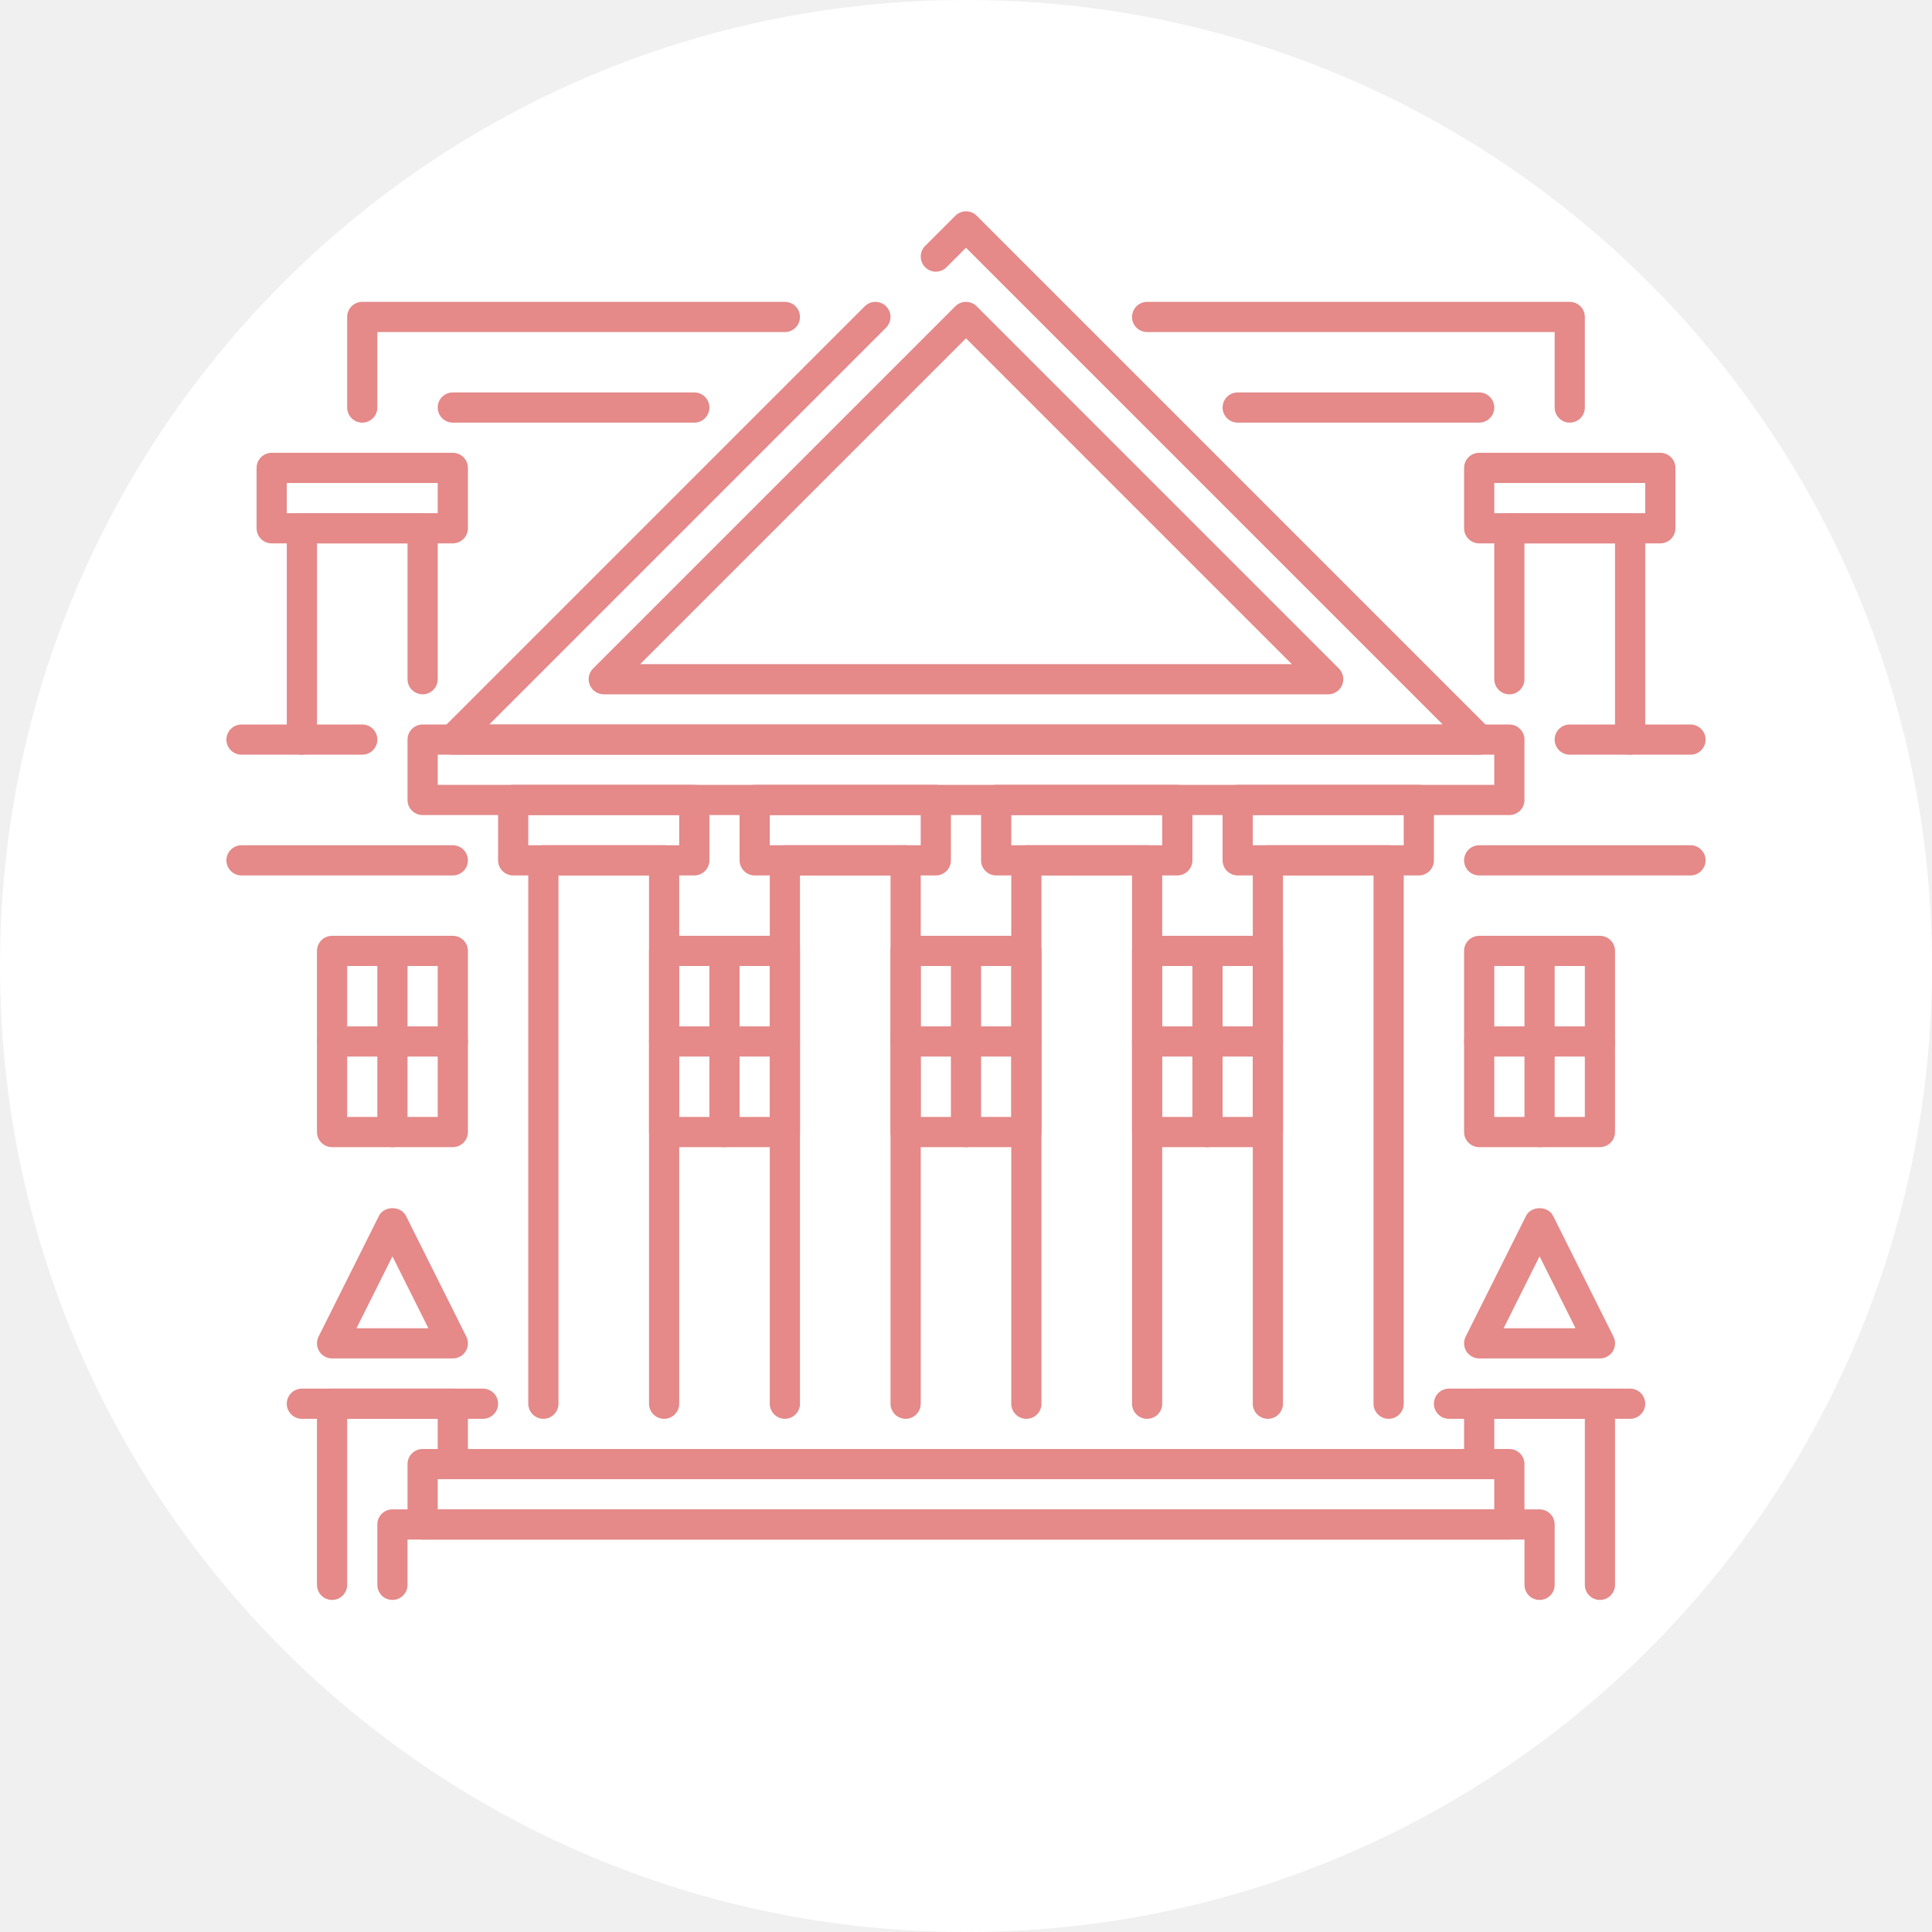
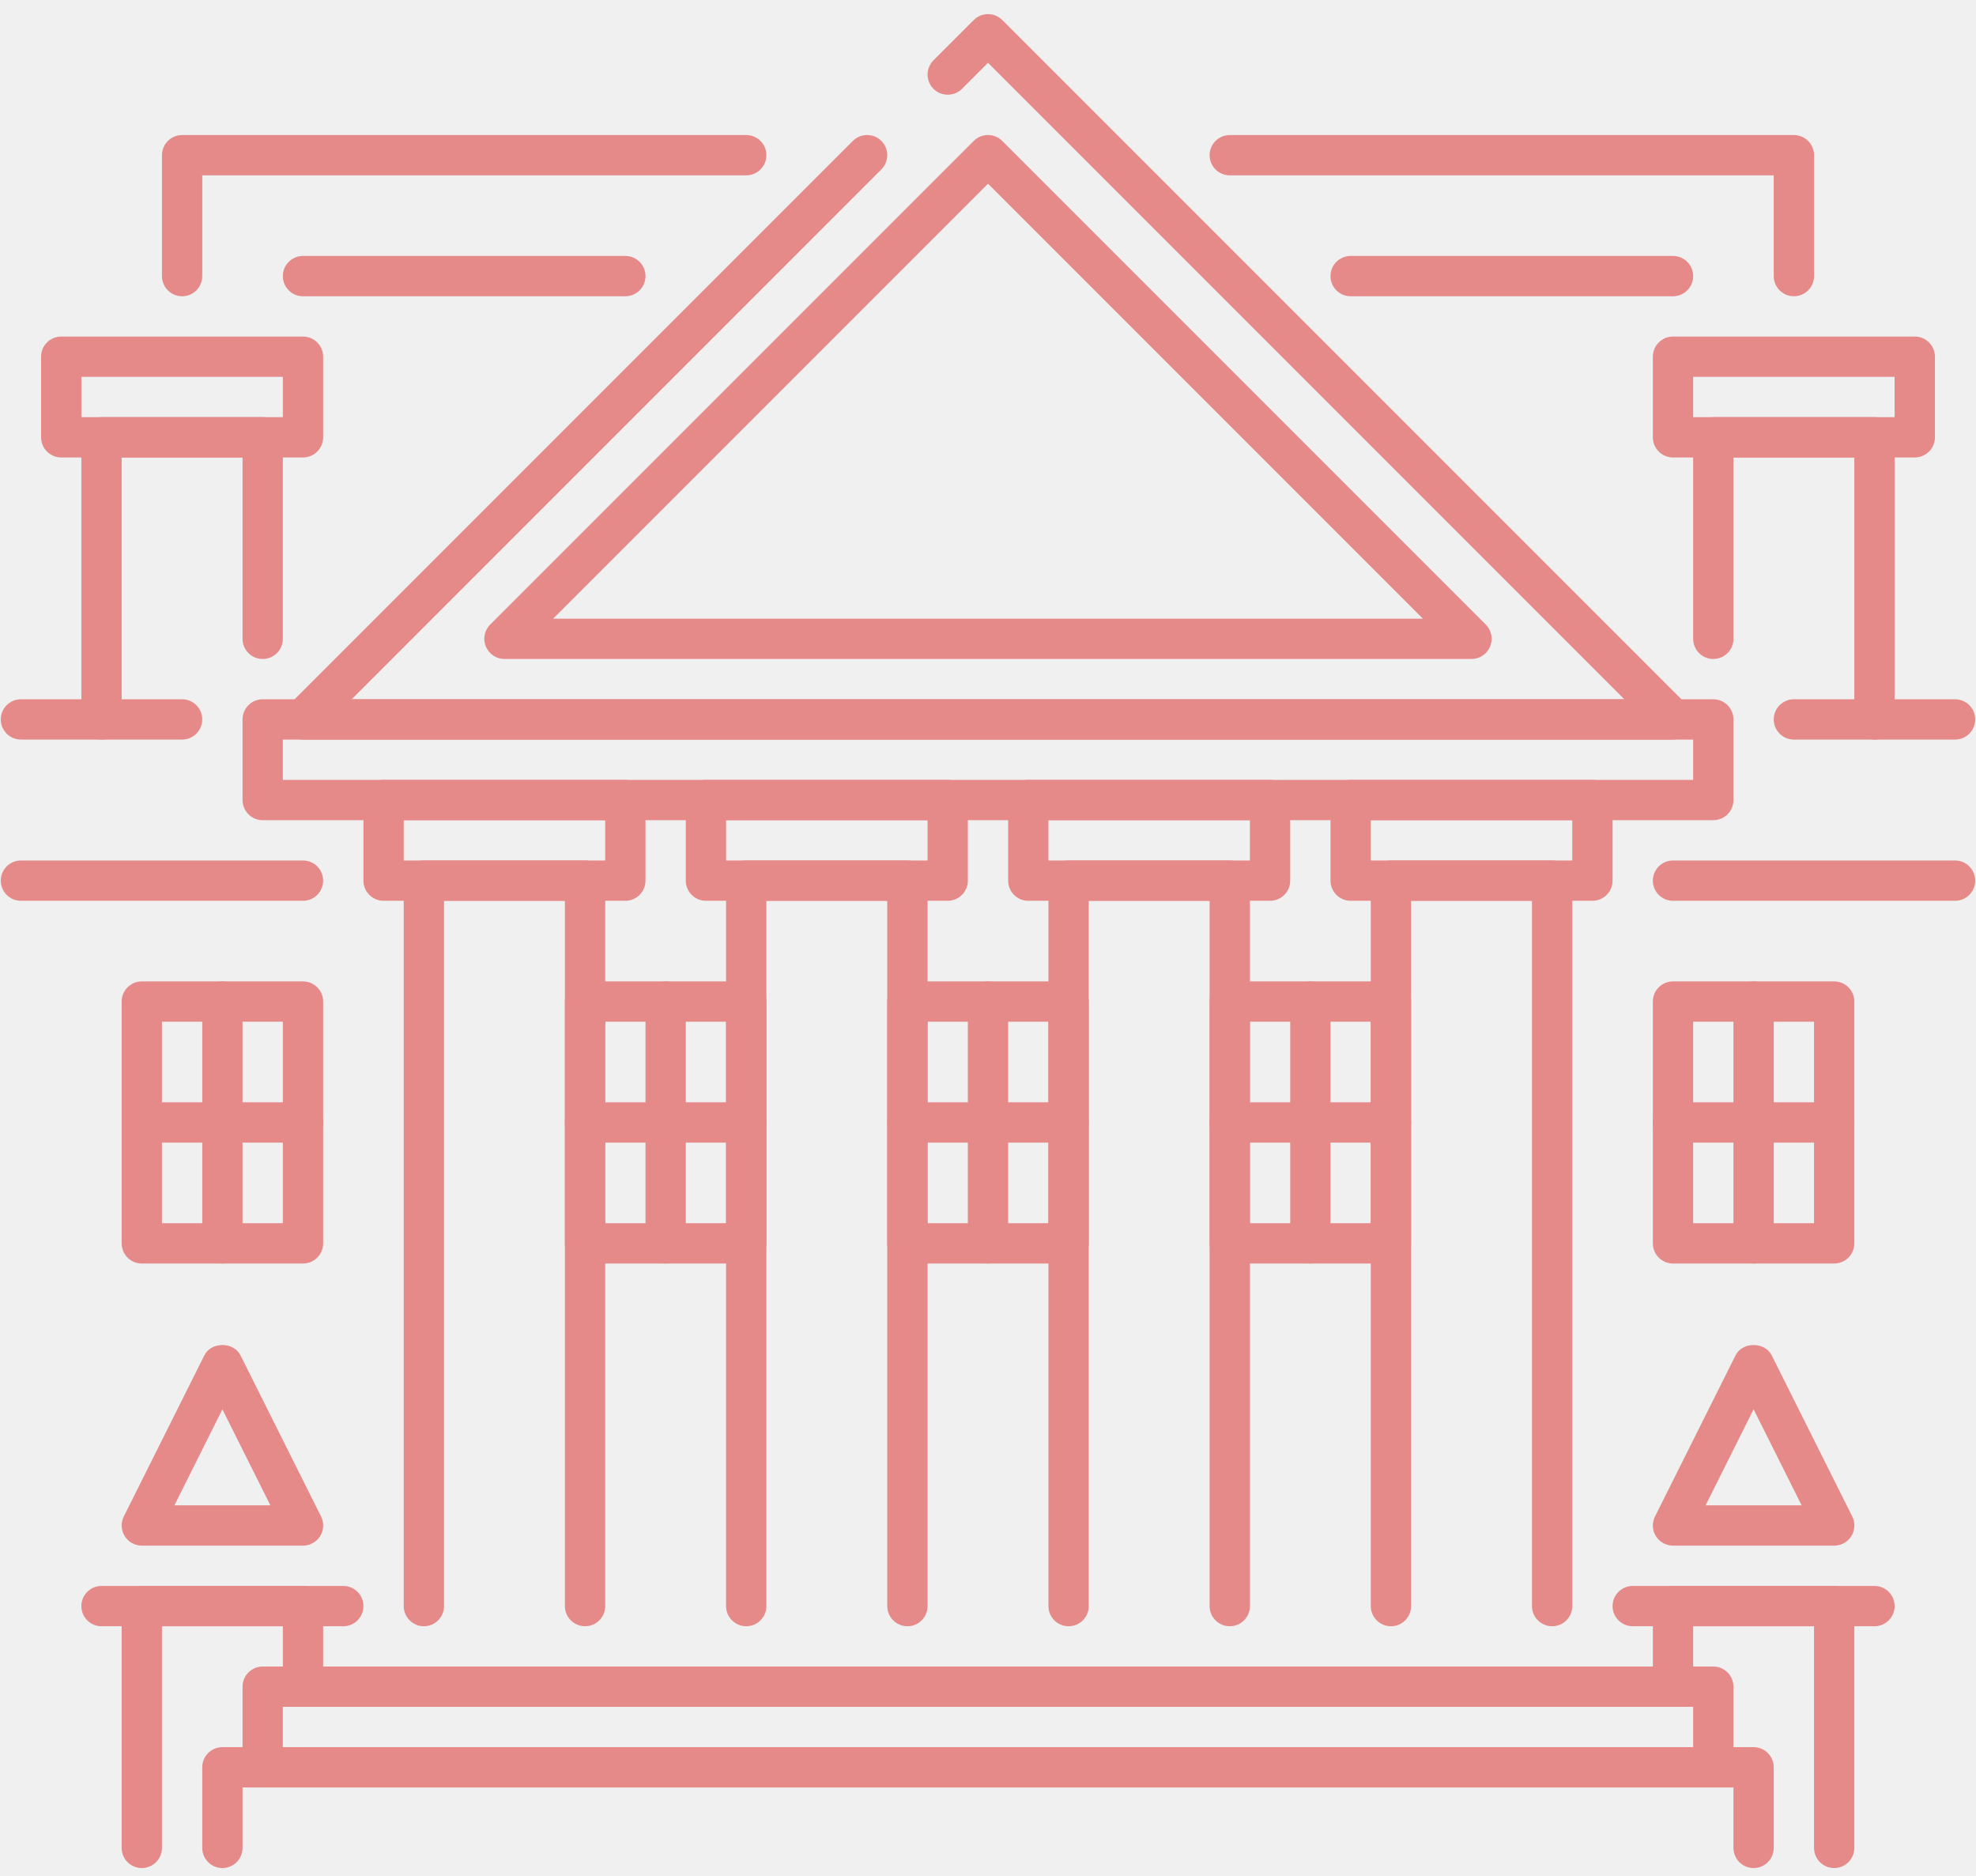
- <svg xmlns="http://www.w3.org/2000/svg" width="154" height="154" viewBox="0 0 154 154" fill="none">
-   <path d="M77 154C119.526 154 154 119.526 154 77C154 34.474 119.526 0 77 0C34.474 0 0 34.474 0 77C0 119.526 34.474 154 77 154Z" fill="white" />
-   <path d="M52.938 113.094C52.273 113.094 51.734 112.555 51.734 111.891V69.781H44.516V111.891C44.516 112.555 43.977 113.094 43.312 113.094C42.648 113.094 42.109 112.555 42.109 111.891V68.578C42.109 67.914 42.648 67.375 43.312 67.375H52.938C53.602 67.375 54.141 67.914 54.141 68.578V111.891C54.141 112.555 53.602 113.094 52.938 113.094Z" fill="#E58989" />
-   <path d="M72.188 113.094C71.523 113.094 70.984 112.555 70.984 111.891V69.781H63.766V111.891C63.766 112.555 63.227 113.094 62.562 113.094C61.898 113.094 61.359 112.555 61.359 111.891V68.578C61.359 67.914 61.898 67.375 62.562 67.375H72.188C72.852 67.375 73.391 67.914 73.391 68.578V111.891C73.391 112.555 72.852 113.094 72.188 113.094Z" fill="#E58989" />
-   <path d="M91.438 113.094C90.773 113.094 90.234 112.555 90.234 111.891V69.781H83.016V111.891C83.016 112.555 82.477 113.094 81.812 113.094C81.148 113.094 80.609 112.555 80.609 111.891V68.578C80.609 67.914 81.148 67.375 81.812 67.375H91.438C92.102 67.375 92.641 67.914 92.641 68.578V111.891C92.641 112.555 92.102 113.094 91.438 113.094Z" fill="#E58989" />
-   <path d="M110.688 113.094C110.023 113.094 109.484 112.555 109.484 111.891V69.781H102.266V111.891C102.266 112.555 101.727 113.094 101.062 113.094C100.398 113.094 99.859 112.555 99.859 111.891V68.578C99.859 67.914 100.398 67.375 101.062 67.375H110.688C111.352 67.375 111.891 67.914 111.891 68.578V111.891C111.891 112.555 111.352 113.094 110.688 113.094Z" fill="#E58989" />
-   <path d="M55.344 69.781H40.906C40.242 69.781 39.703 69.242 39.703 68.578V63.766C39.703 63.102 40.242 62.562 40.906 62.562H55.344C56.008 62.562 56.547 63.102 56.547 63.766V68.578C56.547 69.242 56.008 69.781 55.344 69.781ZM42.109 67.375H54.141V64.969H42.109V67.375Z" fill="#E58989" />
-   <path d="M74.594 69.781H60.156C59.492 69.781 58.953 69.242 58.953 68.578V63.766C58.953 63.102 59.492 62.562 60.156 62.562H74.594C75.258 62.562 75.797 63.102 75.797 63.766V68.578C75.797 69.242 75.258 69.781 74.594 69.781ZM61.359 67.375H73.391V64.969H61.359V67.375Z" fill="#E58989" />
-   <path d="M120.312 64.969H33.688C33.023 64.969 32.484 64.43 32.484 63.766V58.953C32.484 58.289 33.023 57.75 33.688 57.75H120.312C120.977 57.75 121.516 58.289 121.516 58.953V63.766C121.516 64.43 120.977 64.969 120.312 64.969ZM34.891 62.562H119.109V60.156H34.891V62.562Z" fill="#E58989" />
-   <path d="M93.844 69.781H79.406C78.742 69.781 78.203 69.242 78.203 68.578V63.766C78.203 63.102 78.742 62.562 79.406 62.562H93.844C94.508 62.562 95.047 63.102 95.047 63.766V68.578C95.047 69.242 94.508 69.781 93.844 69.781ZM80.609 67.375H92.641V64.969H80.609V67.375Z" fill="#E58989" />
-   <path d="M113.094 69.781H98.656C97.992 69.781 97.453 69.242 97.453 68.578V63.766C97.453 63.102 97.992 62.562 98.656 62.562H113.094C113.758 62.562 114.297 63.102 114.297 63.766V68.578C114.297 69.242 113.758 69.781 113.094 69.781ZM99.859 67.375H111.891V64.969H99.859V67.375Z" fill="#E58989" />
-   <path d="M117.906 60.156H36.094C35.608 60.156 35.167 59.863 34.982 59.413C34.794 58.963 34.898 58.445 35.242 58.101L68.929 24.414C69.399 23.945 70.161 23.945 70.631 24.414C71.1 24.883 71.1 25.646 70.631 26.115L38.998 57.75H115.002L77 19.748L75.446 21.302C74.976 21.772 74.214 21.772 73.744 21.302C73.275 20.833 73.275 20.07 73.744 19.601L76.151 17.195C76.62 16.726 77.383 16.726 77.852 17.195L118.758 58.101C119.102 58.445 119.206 58.963 119.018 59.413C118.83 59.863 118.392 60.156 117.906 60.156ZM105.875 55.344H48.125C47.639 55.344 47.199 55.05 47.013 54.6C46.826 54.15 46.929 53.633 47.273 53.289L76.148 24.414C76.617 23.945 77.38 23.945 77.849 24.414L106.724 53.289C107.069 53.633 107.172 54.15 106.984 54.6C106.797 55.05 106.361 55.344 105.875 55.344ZM51.029 52.938H102.971L77 26.967L51.029 52.938Z" fill="#E58989" />
-   <path d="M36.094 69.781H19.25C18.586 69.781 18.047 69.242 18.047 68.578C18.047 67.914 18.586 67.375 19.25 67.375H36.094C36.758 67.375 37.297 67.914 37.297 68.578C37.297 69.242 36.758 69.781 36.094 69.781Z" fill="#E58989" />
-   <path d="M134.75 69.781H117.906C117.242 69.781 116.703 69.242 116.703 68.578C116.703 67.914 117.242 67.375 117.906 67.375H134.75C135.414 67.375 135.953 67.914 135.953 68.578C135.953 69.242 135.414 69.781 134.75 69.781Z" fill="#E58989" />
-   <path d="M127.531 127.531C126.867 127.531 126.328 126.992 126.328 126.328V113.094H119.109V116.703C119.109 117.367 118.57 117.906 117.906 117.906C117.242 117.906 116.703 117.367 116.703 116.703V111.891C116.703 111.227 117.242 110.688 117.906 110.688H127.531C128.195 110.688 128.734 111.227 128.734 111.891V126.328C128.734 126.992 128.195 127.531 127.531 127.531Z" fill="#E58989" />
-   <path d="M129.938 113.094H115.5C114.836 113.094 114.297 112.555 114.297 111.891C114.297 111.227 114.836 110.688 115.5 110.688H129.938C130.602 110.688 131.141 111.227 131.141 111.891C131.141 112.555 130.602 113.094 129.938 113.094Z" fill="#E58989" />
-   <path d="M127.531 108.281H117.906C117.49 108.281 117.103 108.065 116.881 107.711C116.662 107.357 116.643 106.912 116.831 106.541L121.643 96.916C122.052 96.101 123.388 96.101 123.797 96.916L128.609 106.541C128.795 106.914 128.775 107.357 128.559 107.711C128.335 108.065 127.948 108.281 127.531 108.281ZM119.853 105.875H125.587L122.719 100.143L119.853 105.875Z" fill="#E58989" />
-   <path d="M127.531 91.438H117.906C117.242 91.438 116.703 90.898 116.703 90.234V75.797C116.703 75.133 117.242 74.594 117.906 74.594H127.531C128.195 74.594 128.734 75.133 128.734 75.797V90.234C128.734 90.898 128.195 91.438 127.531 91.438ZM119.109 89.031H126.328V77H119.109V89.031Z" fill="#E58989" />
-   <path d="M127.531 84.219H117.906C117.242 84.219 116.703 83.68 116.703 83.016C116.703 82.352 117.242 81.812 117.906 81.812H127.531C128.195 81.812 128.734 82.352 128.734 83.016C128.734 83.68 128.195 84.219 127.531 84.219Z" fill="#E58989" />
-   <path d="M122.719 91.438C122.055 91.438 121.516 90.898 121.516 90.234V75.797C121.516 75.133 122.055 74.594 122.719 74.594C123.383 74.594 123.922 75.133 123.922 75.797V90.234C123.922 90.898 123.383 91.438 122.719 91.438Z" fill="#E58989" />
-   <path d="M26.469 127.531C25.805 127.531 25.266 126.992 25.266 126.328V111.891C25.266 111.227 25.805 110.688 26.469 110.688H36.094C36.758 110.688 37.297 111.227 37.297 111.891V116.703C37.297 117.367 36.758 117.906 36.094 117.906C35.43 117.906 34.891 117.367 34.891 116.703V113.094H27.672V126.328C27.672 126.992 27.133 127.531 26.469 127.531Z" fill="#E58989" />
-   <path d="M38.5 113.094H24.062C23.398 113.094 22.859 112.555 22.859 111.891C22.859 111.227 23.398 110.688 24.062 110.688H38.5C39.164 110.688 39.703 111.227 39.703 111.891C39.703 112.555 39.164 113.094 38.5 113.094Z" fill="#E58989" />
-   <path d="M36.094 108.281H26.469C26.052 108.281 25.665 108.065 25.446 107.711C25.227 107.357 25.206 106.912 25.393 106.541L30.206 96.916C30.615 96.101 31.95 96.101 32.359 96.916L37.172 106.541C37.359 106.914 37.338 107.357 37.119 107.711C36.9 108.065 36.51 108.281 36.094 108.281ZM28.415 105.875H34.147L31.281 100.143L28.415 105.875Z" fill="#E58989" />
-   <path d="M36.094 91.438H26.469C25.805 91.438 25.266 90.898 25.266 90.234V75.797C25.266 75.133 25.805 74.594 26.469 74.594H36.094C36.758 74.594 37.297 75.133 37.297 75.797V90.234C37.297 90.898 36.758 91.438 36.094 91.438ZM27.672 89.031H34.891V77H27.672V89.031Z" fill="#E58989" />
-   <path d="M36.094 84.219H26.469C25.805 84.219 25.266 83.68 25.266 83.016C25.266 82.352 25.805 81.812 26.469 81.812H36.094C36.758 81.812 37.297 82.352 37.297 83.016C37.297 83.68 36.758 84.219 36.094 84.219Z" fill="#E58989" />
-   <path d="M31.281 91.438C30.617 91.438 30.078 90.898 30.078 90.234V75.797C30.078 75.133 30.617 74.594 31.281 74.594C31.945 74.594 32.484 75.133 32.484 75.797V90.234C32.484 90.898 31.945 91.438 31.281 91.438Z" fill="#E58989" />
-   <path d="M62.562 91.438H52.938C52.273 91.438 51.734 90.898 51.734 90.234V75.797C51.734 75.133 52.273 74.594 52.938 74.594H62.562C63.227 74.594 63.766 75.133 63.766 75.797V90.234C63.766 90.898 63.227 91.438 62.562 91.438ZM54.141 89.031H61.359V77H54.141V89.031Z" fill="#E58989" />
-   <path d="M62.562 84.219H52.938C52.273 84.219 51.734 83.68 51.734 83.016C51.734 82.352 52.273 81.812 52.938 81.812H62.562C63.227 81.812 63.766 82.352 63.766 83.016C63.766 83.68 63.227 84.219 62.562 84.219Z" fill="#E58989" />
-   <path d="M57.75 91.438C57.086 91.438 56.547 90.898 56.547 90.234V75.797C56.547 75.133 57.086 74.594 57.75 74.594C58.414 74.594 58.953 75.133 58.953 75.797V90.234C58.953 90.898 58.414 91.438 57.75 91.438Z" fill="#E58989" />
-   <path d="M81.812 91.438H72.188C71.523 91.438 70.984 90.898 70.984 90.234V75.797C70.984 75.133 71.523 74.594 72.188 74.594H81.812C82.477 74.594 83.016 75.133 83.016 75.797V90.234C83.016 90.898 82.477 91.438 81.812 91.438ZM73.391 89.031H80.609V77H73.391V89.031Z" fill="#E58989" />
-   <path d="M81.812 84.219H72.188C71.523 84.219 70.984 83.68 70.984 83.016C70.984 82.352 71.523 81.812 72.188 81.812H81.812C82.477 81.812 83.016 82.352 83.016 83.016C83.016 83.68 82.477 84.219 81.812 84.219Z" fill="#E58989" />
-   <path d="M77 91.438C76.336 91.438 75.797 90.898 75.797 90.234V75.797C75.797 75.133 76.336 74.594 77 74.594C77.664 74.594 78.203 75.133 78.203 75.797V90.234C78.203 90.898 77.664 91.438 77 91.438Z" fill="#E58989" />
-   <path d="M101.062 91.438H91.438C90.773 91.438 90.234 90.898 90.234 90.234V75.797C90.234 75.133 90.773 74.594 91.438 74.594H101.062C101.727 74.594 102.266 75.133 102.266 75.797V90.234C102.266 90.898 101.727 91.438 101.062 91.438ZM92.641 89.031H99.859V77H92.641V89.031Z" fill="#E58989" />
-   <path d="M101.062 84.219H91.438C90.773 84.219 90.234 83.68 90.234 83.016C90.234 82.352 90.773 81.812 91.438 81.812H101.062C101.727 81.812 102.266 82.352 102.266 83.016C102.266 83.68 101.727 84.219 101.062 84.219Z" fill="#E58989" />
-   <path d="M96.25 91.438C95.586 91.438 95.047 90.898 95.047 90.234V75.797C95.047 75.133 95.586 74.594 96.25 74.594C96.914 74.594 97.453 75.133 97.453 75.797V90.234C97.453 90.898 96.914 91.438 96.25 91.438Z" fill="#E58989" />
-   <path d="M122.719 127.531C122.055 127.531 121.516 126.992 121.516 126.328V122.719H32.484V126.328C32.484 126.992 31.945 127.531 31.281 127.531C30.617 127.531 30.078 126.992 30.078 126.328V121.516C30.078 120.852 30.617 120.312 31.281 120.312H122.719C123.383 120.312 123.922 120.852 123.922 121.516V126.328C123.922 126.992 123.383 127.531 122.719 127.531Z" fill="#E58989" />
-   <path d="M120.312 122.719H33.688C33.023 122.719 32.484 122.18 32.484 121.516V116.703C32.484 116.039 33.023 115.5 33.688 115.5H120.312C120.977 115.5 121.516 116.039 121.516 116.703V121.516C121.516 122.18 120.977 122.719 120.312 122.719ZM34.891 120.312H119.109V117.906H34.891V120.312Z" fill="#E58989" />
-   <path d="M134.75 60.156H125.125C124.461 60.156 123.922 59.617 123.922 58.953C123.922 58.289 124.461 57.75 125.125 57.75H134.75C135.414 57.75 135.953 58.289 135.953 58.953C135.953 59.617 135.414 60.156 134.75 60.156Z" fill="#E58989" />
-   <path d="M28.875 60.156H19.25C18.586 60.156 18.047 59.617 18.047 58.953C18.047 58.289 18.586 57.75 19.25 57.75H28.875C29.539 57.75 30.078 58.289 30.078 58.953C30.078 59.617 29.539 60.156 28.875 60.156Z" fill="#E58989" />
-   <path d="M24.062 60.156C23.398 60.156 22.859 59.617 22.859 58.953V42.109C22.859 41.445 23.398 40.906 24.062 40.906H33.688C34.352 40.906 34.891 41.445 34.891 42.109V54.141C34.891 54.805 34.352 55.344 33.688 55.344C33.023 55.344 32.484 54.805 32.484 54.141V43.312H25.266V58.953C25.266 59.617 24.727 60.156 24.062 60.156Z" fill="#E58989" />
-   <path d="M36.094 43.312H21.656C20.992 43.312 20.453 42.773 20.453 42.109V37.297C20.453 36.633 20.992 36.094 21.656 36.094H36.094C36.758 36.094 37.297 36.633 37.297 37.297V42.109C37.297 42.773 36.758 43.312 36.094 43.312ZM22.859 40.906H34.891V38.5H22.859V40.906Z" fill="#E58989" />
-   <path d="M129.938 60.156C129.273 60.156 128.734 59.617 128.734 58.953V43.312H121.516V54.141C121.516 54.805 120.977 55.344 120.312 55.344C119.648 55.344 119.109 54.805 119.109 54.141V42.109C119.109 41.445 119.648 40.906 120.312 40.906H129.938C130.602 40.906 131.141 41.445 131.141 42.109V58.953C131.141 59.617 130.602 60.156 129.938 60.156Z" fill="#E58989" />
-   <path d="M132.344 43.312H117.906C117.242 43.312 116.703 42.773 116.703 42.109V37.297C116.703 36.633 117.242 36.094 117.906 36.094H132.344C133.008 36.094 133.547 36.633 133.547 37.297V42.109C133.547 42.773 133.008 43.312 132.344 43.312ZM119.109 40.906H131.141V38.5H119.109V40.906Z" fill="#E58989" />
-   <path d="M28.875 33.688C28.211 33.688 27.672 33.148 27.672 32.484V25.266C27.672 24.602 28.211 24.062 28.875 24.062H62.562C63.227 24.062 63.766 24.602 63.766 25.266C63.766 25.93 63.227 26.469 62.562 26.469H30.078V32.484C30.078 33.148 29.539 33.688 28.875 33.688Z" fill="#E58989" />
-   <path d="M125.125 33.688C124.461 33.688 123.922 33.148 123.922 32.484V26.469H91.438C90.773 26.469 90.234 25.93 90.234 25.266C90.234 24.602 90.773 24.062 91.438 24.062H125.125C125.789 24.062 126.328 24.602 126.328 25.266V32.484C126.328 33.148 125.789 33.688 125.125 33.688Z" fill="#E58989" />
-   <path d="M55.344 33.688H36.094C35.43 33.688 34.891 33.148 34.891 32.484C34.891 31.82 35.43 31.281 36.094 31.281H55.344C56.008 31.281 56.547 31.82 56.547 32.484C56.547 33.148 56.008 33.688 55.344 33.688Z" fill="#E58989" />
-   <path d="M117.906 33.688H98.656C97.992 33.688 97.453 33.148 97.453 32.484C97.453 31.82 97.992 31.281 98.656 31.281H117.906C118.57 31.281 119.109 31.82 119.109 32.484C119.109 33.148 118.57 33.688 117.906 33.688Z" fill="#E58989" />
+ <svg xmlns="http://www.w3.org/2000/svg" width="118" height="112" viewBox="0 0 118 112" fill="none">
+   <path d="M34.938 97.094C34.273 97.094 33.734 96.555 33.734 95.891V53.781H26.516V95.891C26.516 96.555 25.977 97.094 25.312 97.094C24.648 97.094 24.109 96.555 24.109 95.891V52.578C24.109 51.914 24.648 51.375 25.312 51.375H34.938C35.602 51.375 36.141 51.914 36.141 52.578V95.891C36.141 96.555 35.602 97.094 34.938 97.094Z" fill="#E58989" />
+   <path d="M54.188 97.094C53.523 97.094 52.984 96.555 52.984 95.891V53.781H45.766V95.891C45.766 96.555 45.227 97.094 44.562 97.094C43.898 97.094 43.359 96.555 43.359 95.891V52.578C43.359 51.914 43.898 51.375 44.562 51.375H54.188C54.852 51.375 55.391 51.914 55.391 52.578V95.891C55.391 96.555 54.852 97.094 54.188 97.094Z" fill="#E58989" />
+   <path d="M73.438 97.094C72.773 97.094 72.234 96.555 72.234 95.891V53.781H65.016V95.891C65.016 96.555 64.477 97.094 63.812 97.094C63.148 97.094 62.609 96.555 62.609 95.891V52.578C62.609 51.914 63.148 51.375 63.812 51.375H73.438C74.102 51.375 74.641 51.914 74.641 52.578V95.891C74.641 96.555 74.102 97.094 73.438 97.094Z" fill="#E58989" />
+   <path d="M92.688 97.094C92.023 97.094 91.484 96.555 91.484 95.891V53.781H84.266V95.891C84.266 96.555 83.727 97.094 83.062 97.094C82.398 97.094 81.859 96.555 81.859 95.891V52.578C81.859 51.914 82.398 51.375 83.062 51.375H92.688C93.352 51.375 93.891 51.914 93.891 52.578V95.891C93.891 96.555 93.352 97.094 92.688 97.094Z" fill="#E58989" />
+   <path d="M37.344 53.781H22.906C22.242 53.781 21.703 53.242 21.703 52.578V47.766C21.703 47.102 22.242 46.563 22.906 46.563H37.344C38.008 46.563 38.547 47.102 38.547 47.766V52.578C38.547 53.242 38.008 53.781 37.344 53.781ZM24.109 51.375H36.141V48.969H24.109V51.375Z" fill="#E58989" />
+   <path d="M56.594 53.781H42.156C41.492 53.781 40.953 53.242 40.953 52.578V47.766C40.953 47.102 41.492 46.563 42.156 46.563H56.594C57.258 46.563 57.797 47.102 57.797 47.766V52.578C57.797 53.242 57.258 53.781 56.594 53.781ZM43.359 51.375H55.391V48.969H43.359V51.375Z" fill="#E58989" />
+   <path d="M102.312 48.969H15.688C15.023 48.969 14.484 48.43 14.484 47.766V42.953C14.484 42.289 15.023 41.75 15.688 41.75H102.312C102.977 41.75 103.516 42.289 103.516 42.953V47.766C103.516 48.43 102.977 48.969 102.312 48.969ZM16.891 46.563H101.109V44.156H16.891V46.563Z" fill="#E58989" />
+   <path d="M75.844 53.781H61.406C60.742 53.781 60.203 53.242 60.203 52.578V47.766C60.203 47.102 60.742 46.563 61.406 46.563H75.844C76.508 46.563 77.047 47.102 77.047 47.766V52.578C77.047 53.242 76.508 53.781 75.844 53.781ZM62.609 51.375H74.641V48.969H62.609V51.375Z" fill="#E58989" />
+   <path d="M95.094 53.781H80.656C79.992 53.781 79.453 53.242 79.453 52.578V47.766C79.453 47.102 79.992 46.563 80.656 46.563H95.094C95.758 46.563 96.297 47.102 96.297 47.766V52.578C96.297 53.242 95.758 53.781 95.094 53.781ZM81.859 51.375H93.891V48.969H81.859V51.375Z" fill="#E58989" />
+   <path d="M99.906 44.156H18.094C17.608 44.156 17.167 43.863 16.982 43.413C16.794 42.963 16.898 42.446 17.242 42.101L50.929 8.414C51.399 7.945 52.161 7.945 52.631 8.414C53.1 8.883 53.1 9.646 52.631 10.115L20.998 41.75H97.002L59 3.748L57.446 5.303C56.976 5.772 56.214 5.772 55.744 5.303C55.275 4.833 55.275 4.071 55.744 3.601L58.151 1.195C58.62 0.726 59.383 0.726 59.852 1.195L100.758 42.101C101.102 42.446 101.206 42.963 101.018 43.413C100.83 43.863 100.392 44.156 99.906 44.156ZM87.875 39.344H30.125C29.639 39.344 29.199 39.05 29.013 38.6C28.826 38.15 28.929 37.633 29.273 37.289L58.148 8.414C58.617 7.945 59.38 7.945 59.849 8.414L88.724 37.289C89.069 37.633 89.172 38.15 88.984 38.6C88.797 39.05 88.361 39.344 87.875 39.344ZM33.029 36.938H84.971L59 10.967L33.029 36.938Z" fill="#E58989" />
+   <path d="M18.094 53.781H1.25C0.586 53.781 0.047 53.242 0.047 52.578C0.047 51.914 0.586 51.375 1.25 51.375H18.094C18.758 51.375 19.297 51.914 19.297 52.578C19.297 53.242 18.758 53.781 18.094 53.781Z" fill="#E58989" />
+   <path d="M116.75 53.781H99.906C99.242 53.781 98.703 53.242 98.703 52.578C98.703 51.914 99.242 51.375 99.906 51.375H116.75C117.414 51.375 117.953 51.914 117.953 52.578C117.953 53.242 117.414 53.781 116.75 53.781Z" fill="#E58989" />
+   <path d="M109.531 111.531C108.867 111.531 108.328 110.992 108.328 110.328V97.094H101.109V100.703C101.109 101.367 100.57 101.906 99.906 101.906C99.242 101.906 98.703 101.367 98.703 100.703V95.891C98.703 95.227 99.242 94.688 99.906 94.688H109.531C110.195 94.688 110.734 95.227 110.734 95.891V110.328C110.734 110.992 110.195 111.531 109.531 111.531Z" fill="#E58989" />
+   <path d="M111.938 97.094H97.5C96.836 97.094 96.297 96.555 96.297 95.891C96.297 95.227 96.836 94.688 97.5 94.688H111.938C112.602 94.688 113.141 95.227 113.141 95.891C113.141 96.555 112.602 97.094 111.938 97.094Z" fill="#E58989" />
+   <path d="M109.531 92.281H99.906C99.49 92.281 99.103 92.065 98.881 91.711C98.662 91.357 98.643 90.912 98.831 90.541L103.643 80.916C104.052 80.101 105.388 80.101 105.797 80.916L110.609 90.541C110.795 90.914 110.775 91.357 110.559 91.711C110.335 92.065 109.948 92.281 109.531 92.281ZM101.853 89.875H107.587L104.719 84.143L101.853 89.875Z" fill="#E58989" />
+   <path d="M109.531 75.438H99.906C99.242 75.438 98.703 74.899 98.703 74.234V59.797C98.703 59.133 99.242 58.594 99.906 58.594H109.531C110.195 58.594 110.734 59.133 110.734 59.797V74.234C110.734 74.899 110.195 75.438 109.531 75.438ZM101.109 73.031H108.328V61H101.109V73.031Z" fill="#E58989" />
+   <path d="M109.531 68.219H99.906C99.242 68.219 98.703 67.68 98.703 67.016C98.703 66.352 99.242 65.813 99.906 65.813H109.531C110.195 65.813 110.734 66.352 110.734 67.016C110.734 67.68 110.195 68.219 109.531 68.219Z" fill="#E58989" />
+   <path d="M104.719 75.438C104.055 75.438 103.516 74.899 103.516 74.234V59.797C103.516 59.133 104.055 58.594 104.719 58.594C105.383 58.594 105.922 59.133 105.922 59.797V74.234C105.922 74.899 105.383 75.438 104.719 75.438Z" fill="#E58989" />
+   <path d="M8.469 111.531C7.805 111.531 7.266 110.992 7.266 110.328V95.891C7.266 95.227 7.805 94.688 8.469 94.688H18.094C18.758 94.688 19.297 95.227 19.297 95.891V100.703C19.297 101.367 18.758 101.906 18.094 101.906C17.43 101.906 16.891 101.367 16.891 100.703V97.094H9.672V110.328C9.672 110.992 9.133 111.531 8.469 111.531Z" fill="#E58989" />
+   <path d="M20.5 97.094H6.062C5.398 97.094 4.859 96.555 4.859 95.891C4.859 95.227 5.398 94.688 6.062 94.688H20.5C21.164 94.688 21.703 95.227 21.703 95.891C21.703 96.555 21.164 97.094 20.5 97.094Z" fill="#E58989" />
+   <path d="M18.094 92.281H8.469C8.052 92.281 7.665 92.065 7.446 91.711C7.227 91.357 7.205 90.912 7.393 90.541L12.206 80.916C12.615 80.101 13.95 80.101 14.359 80.916L19.172 90.541C19.36 90.914 19.338 91.357 19.119 91.711C18.9 92.065 18.51 92.281 18.094 92.281ZM10.415 89.875H16.147L13.281 84.143L10.415 89.875Z" fill="#E58989" />
+   <path d="M18.094 75.438H8.469C7.805 75.438 7.266 74.899 7.266 74.234V59.797C7.266 59.133 7.805 58.594 8.469 58.594H18.094C18.758 58.594 19.297 59.133 19.297 59.797V74.234C19.297 74.899 18.758 75.438 18.094 75.438ZM9.672 73.031H16.891V61H9.672V73.031Z" fill="#E58989" />
+   <path d="M18.094 68.219H8.469C7.805 68.219 7.266 67.68 7.266 67.016C7.266 66.352 7.805 65.813 8.469 65.813H18.094C18.758 65.813 19.297 66.352 19.297 67.016C19.297 67.68 18.758 68.219 18.094 68.219Z" fill="#E58989" />
+   <path d="M13.281 75.438C12.617 75.438 12.078 74.899 12.078 74.234V59.797C12.078 59.133 12.617 58.594 13.281 58.594C13.945 58.594 14.484 59.133 14.484 59.797V74.234C14.484 74.899 13.945 75.438 13.281 75.438Z" fill="#E58989" />
+   <path d="M44.562 75.438H34.938C34.273 75.438 33.734 74.899 33.734 74.234V59.797C33.734 59.133 34.273 58.594 34.938 58.594H44.562C45.227 58.594 45.766 59.133 45.766 59.797V74.234C45.766 74.899 45.227 75.438 44.562 75.438ZM36.141 73.031H43.359V61H36.141V73.031Z" fill="#E58989" />
+   <path d="M44.562 68.219H34.938C34.273 68.219 33.734 67.68 33.734 67.016C33.734 66.352 34.273 65.813 34.938 65.813H44.562C45.227 65.813 45.766 66.352 45.766 67.016C45.766 67.68 45.227 68.219 44.562 68.219Z" fill="#E58989" />
+   <path d="M39.75 75.438C39.086 75.438 38.547 74.899 38.547 74.234V59.797C38.547 59.133 39.086 58.594 39.75 58.594C40.414 58.594 40.953 59.133 40.953 59.797V74.234C40.953 74.899 40.414 75.438 39.75 75.438Z" fill="#E58989" />
+   <path d="M63.812 75.438H54.188C53.523 75.438 52.984 74.899 52.984 74.234V59.797C52.984 59.133 53.523 58.594 54.188 58.594H63.812C64.477 58.594 65.016 59.133 65.016 59.797V74.234C65.016 74.899 64.477 75.438 63.812 75.438ZM55.391 73.031H62.609V61H55.391V73.031Z" fill="#E58989" />
+   <path d="M63.812 68.219H54.188C53.523 68.219 52.984 67.68 52.984 67.016C52.984 66.352 53.523 65.813 54.188 65.813H63.812C64.477 65.813 65.016 66.352 65.016 67.016C65.016 67.68 64.477 68.219 63.812 68.219Z" fill="#E58989" />
+   <path d="M59 75.438C58.336 75.438 57.797 74.899 57.797 74.234V59.797C57.797 59.133 58.336 58.594 59 58.594C59.664 58.594 60.203 59.133 60.203 59.797V74.234C60.203 74.899 59.664 75.438 59 75.438Z" fill="#E58989" />
+   <path d="M83.062 75.438H73.438C72.773 75.438 72.234 74.899 72.234 74.234V59.797C72.234 59.133 72.773 58.594 73.438 58.594H83.062C83.727 58.594 84.266 59.133 84.266 59.797V74.234C84.266 74.899 83.727 75.438 83.062 75.438ZM74.641 73.031H81.859V61H74.641V73.031Z" fill="#E58989" />
+   <path d="M83.062 68.219H73.438C72.773 68.219 72.234 67.68 72.234 67.016C72.234 66.352 72.773 65.813 73.438 65.813H83.062C83.727 65.813 84.266 66.352 84.266 67.016C84.266 67.68 83.727 68.219 83.062 68.219Z" fill="#E58989" />
+   <path d="M78.25 75.438C77.586 75.438 77.047 74.899 77.047 74.234V59.797C77.047 59.133 77.586 58.594 78.25 58.594C78.914 58.594 79.453 59.133 79.453 59.797V74.234C79.453 74.899 78.914 75.438 78.25 75.438Z" fill="#E58989" />
+   <path d="M104.719 111.531C104.055 111.531 103.516 110.992 103.516 110.328V106.719H14.484V110.328C14.484 110.992 13.945 111.531 13.281 111.531C12.617 111.531 12.078 110.992 12.078 110.328V105.516C12.078 104.852 12.617 104.313 13.281 104.313H104.719C105.383 104.313 105.922 104.852 105.922 105.516V110.328C105.922 110.992 105.383 111.531 104.719 111.531Z" fill="#E58989" />
+   <path d="M102.312 106.719H15.688C15.023 106.719 14.484 106.18 14.484 105.516V100.703C14.484 100.039 15.023 99.5 15.688 99.5H102.312C102.977 99.5 103.516 100.039 103.516 100.703V105.516C103.516 106.18 102.977 106.719 102.312 106.719ZM16.891 104.313H101.109V101.906H16.891V104.313Z" fill="#E58989" />
+   <path d="M116.75 44.156H107.125C106.461 44.156 105.922 43.617 105.922 42.953C105.922 42.289 106.461 41.75 107.125 41.75H116.75C117.414 41.75 117.953 42.289 117.953 42.953C117.953 43.617 117.414 44.156 116.75 44.156Z" fill="#E58989" />
+   <path d="M10.875 44.156H1.25C0.586 44.156 0.047 43.617 0.047 42.953C0.047 42.289 0.586 41.75 1.25 41.75H10.875C11.539 41.75 12.078 42.289 12.078 42.953C12.078 43.617 11.539 44.156 10.875 44.156Z" fill="#E58989" />
+   <path d="M6.062 44.156C5.398 44.156 4.859 43.617 4.859 42.953V26.11C4.859 25.445 5.398 24.906 6.062 24.906H15.688C16.352 24.906 16.891 25.445 16.891 26.11V38.141C16.891 38.805 16.352 39.344 15.688 39.344C15.023 39.344 14.484 38.805 14.484 38.141V27.313H7.266V42.953C7.266 43.617 6.727 44.156 6.062 44.156Z" fill="#E58989" />
+   <path d="M18.094 27.313H3.656C2.992 27.313 2.453 26.774 2.453 26.11V21.297C2.453 20.633 2.992 20.094 3.656 20.094H18.094C18.758 20.094 19.297 20.633 19.297 21.297V26.11C19.297 26.774 18.758 27.313 18.094 27.313ZM4.859 24.906H16.891V22.5H4.859V24.906Z" fill="#E58989" />
+   <path d="M111.938 44.156C111.273 44.156 110.734 43.617 110.734 42.953V27.313H103.516V38.141C103.516 38.805 102.977 39.344 102.312 39.344C101.648 39.344 101.109 38.805 101.109 38.141V26.11C101.109 25.445 101.648 24.906 102.312 24.906H111.938C112.602 24.906 113.141 25.445 113.141 26.11V42.953C113.141 43.617 112.602 44.156 111.938 44.156Z" fill="#E58989" />
+   <path d="M114.344 27.313H99.906C99.242 27.313 98.703 26.774 98.703 26.11V21.297C98.703 20.633 99.242 20.094 99.906 20.094H114.344C115.008 20.094 115.547 20.633 115.547 21.297V26.11C115.547 26.774 115.008 27.313 114.344 27.313ZM101.109 24.906H113.141V22.5H101.109V24.906Z" fill="#E58989" />
+   <path d="M10.875 17.688C10.211 17.688 9.672 17.149 9.672 16.485V9.266C9.672 8.602 10.211 8.063 10.875 8.063H44.562C45.227 8.063 45.766 8.602 45.766 9.266C45.766 9.93 45.227 10.469 44.562 10.469H12.078V16.485C12.078 17.149 11.539 17.688 10.875 17.688Z" fill="#E58989" />
+   <path d="M107.125 17.688C106.461 17.688 105.922 17.149 105.922 16.485V10.469H73.438C72.773 10.469 72.234 9.93 72.234 9.266C72.234 8.602 72.773 8.063 73.438 8.063H107.125C107.789 8.063 108.328 8.602 108.328 9.266V16.485C108.328 17.149 107.789 17.688 107.125 17.688Z" fill="#E58989" />
+   <path d="M37.344 17.688H18.094C17.43 17.688 16.891 17.149 16.891 16.485C16.891 15.82 17.43 15.281 18.094 15.281H37.344C38.008 15.281 38.547 15.82 38.547 16.485C38.547 17.149 38.008 17.688 37.344 17.688Z" fill="#E58989" />
+   <path d="M99.906 17.688H80.656C79.992 17.688 79.453 17.149 79.453 16.485C79.453 15.82 79.992 15.281 80.656 15.281H99.906C100.57 15.281 101.109 15.82 101.109 16.485C101.109 17.149 100.57 17.688 99.906 17.688Z" fill="#E58989" />
</svg>
